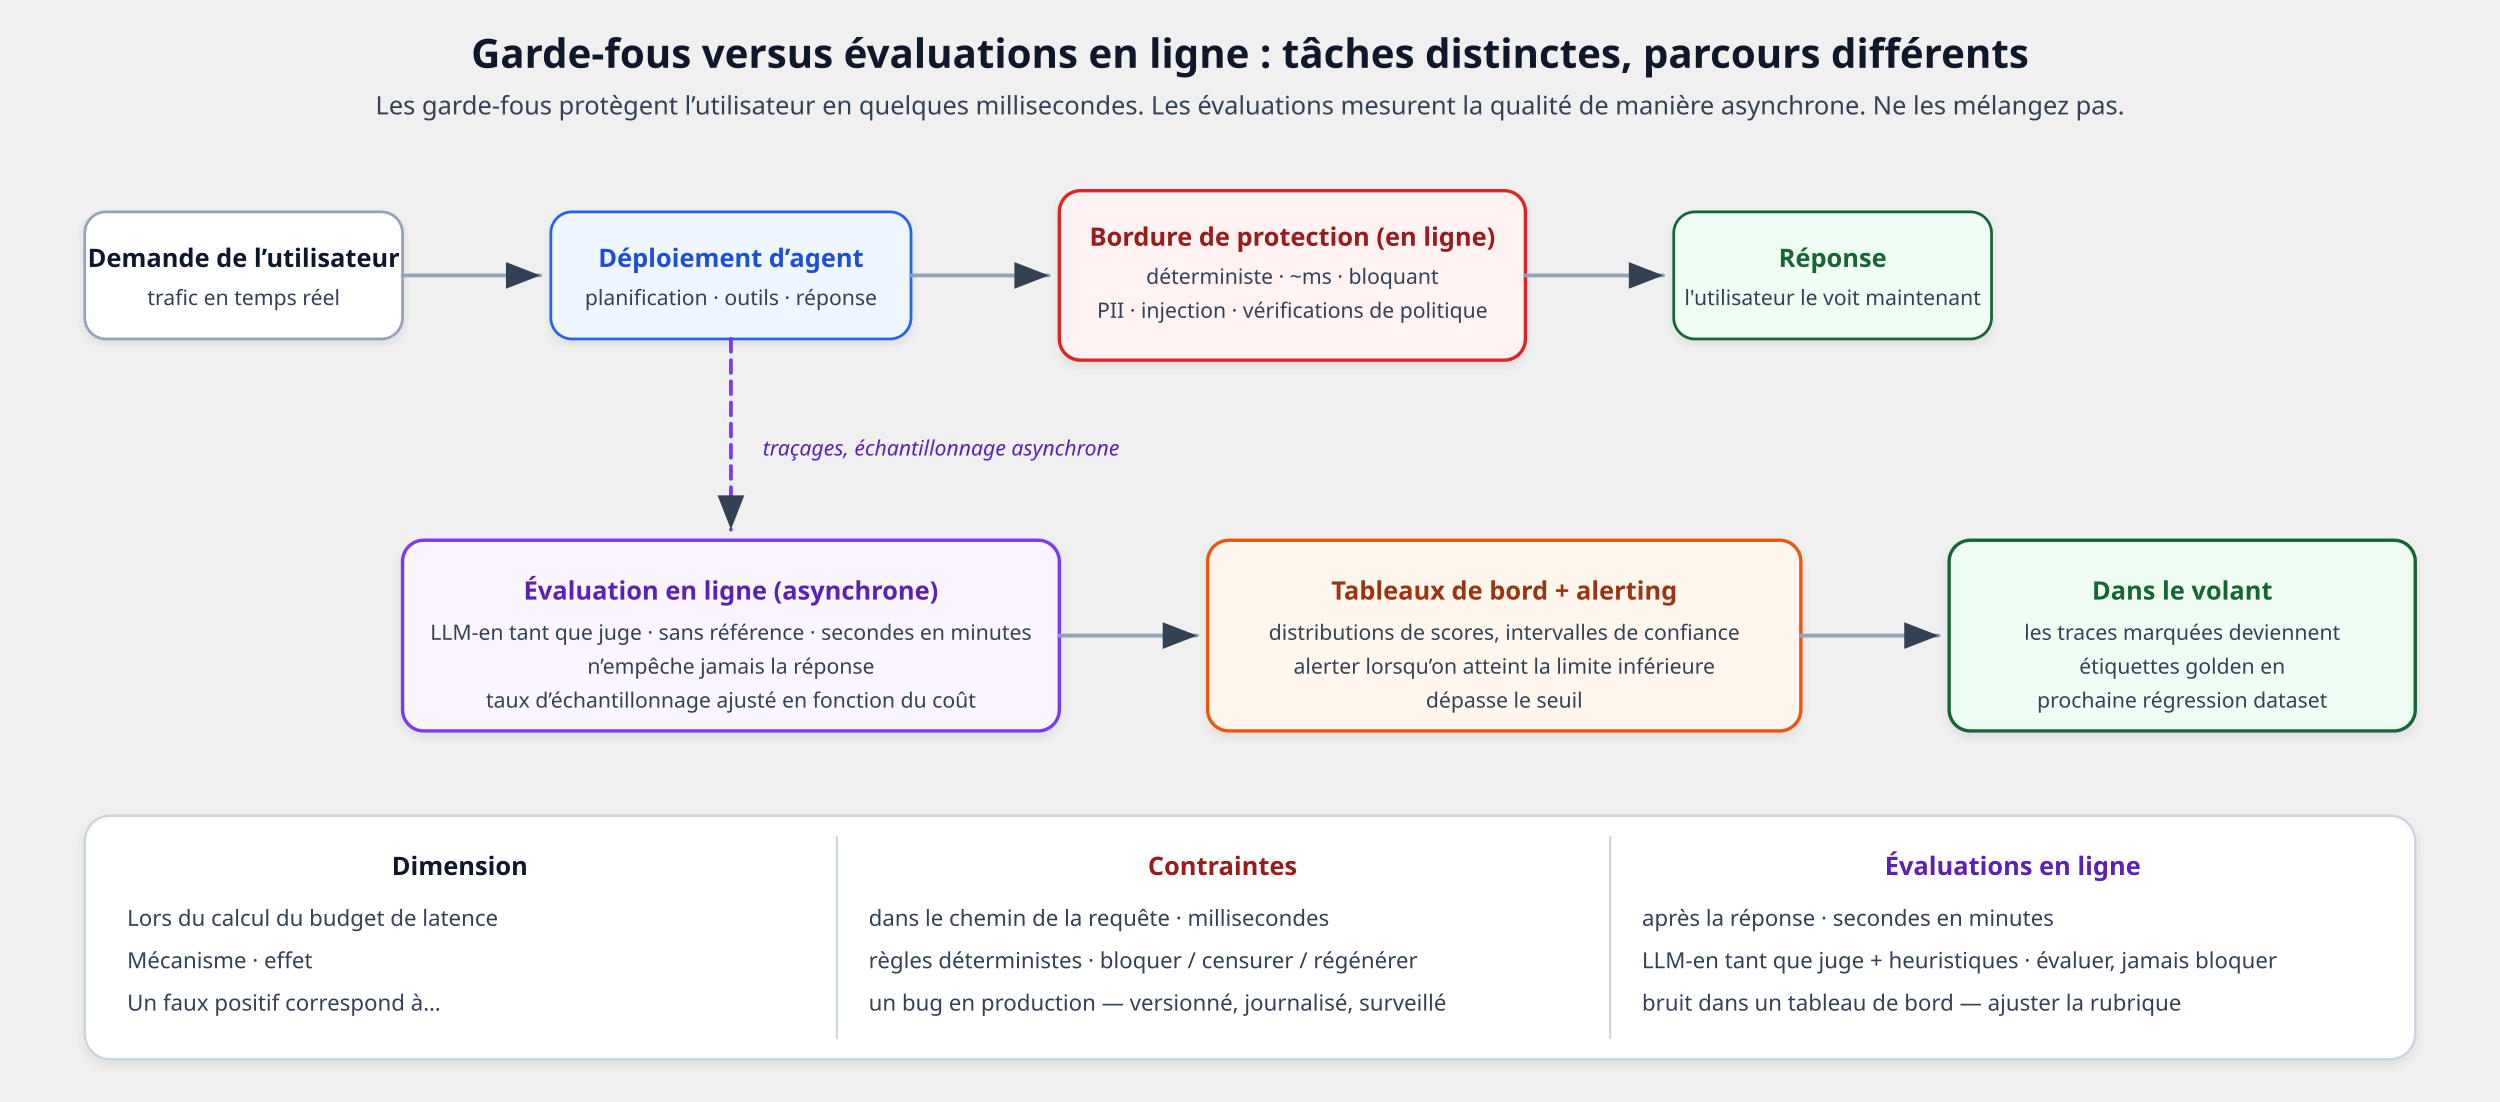
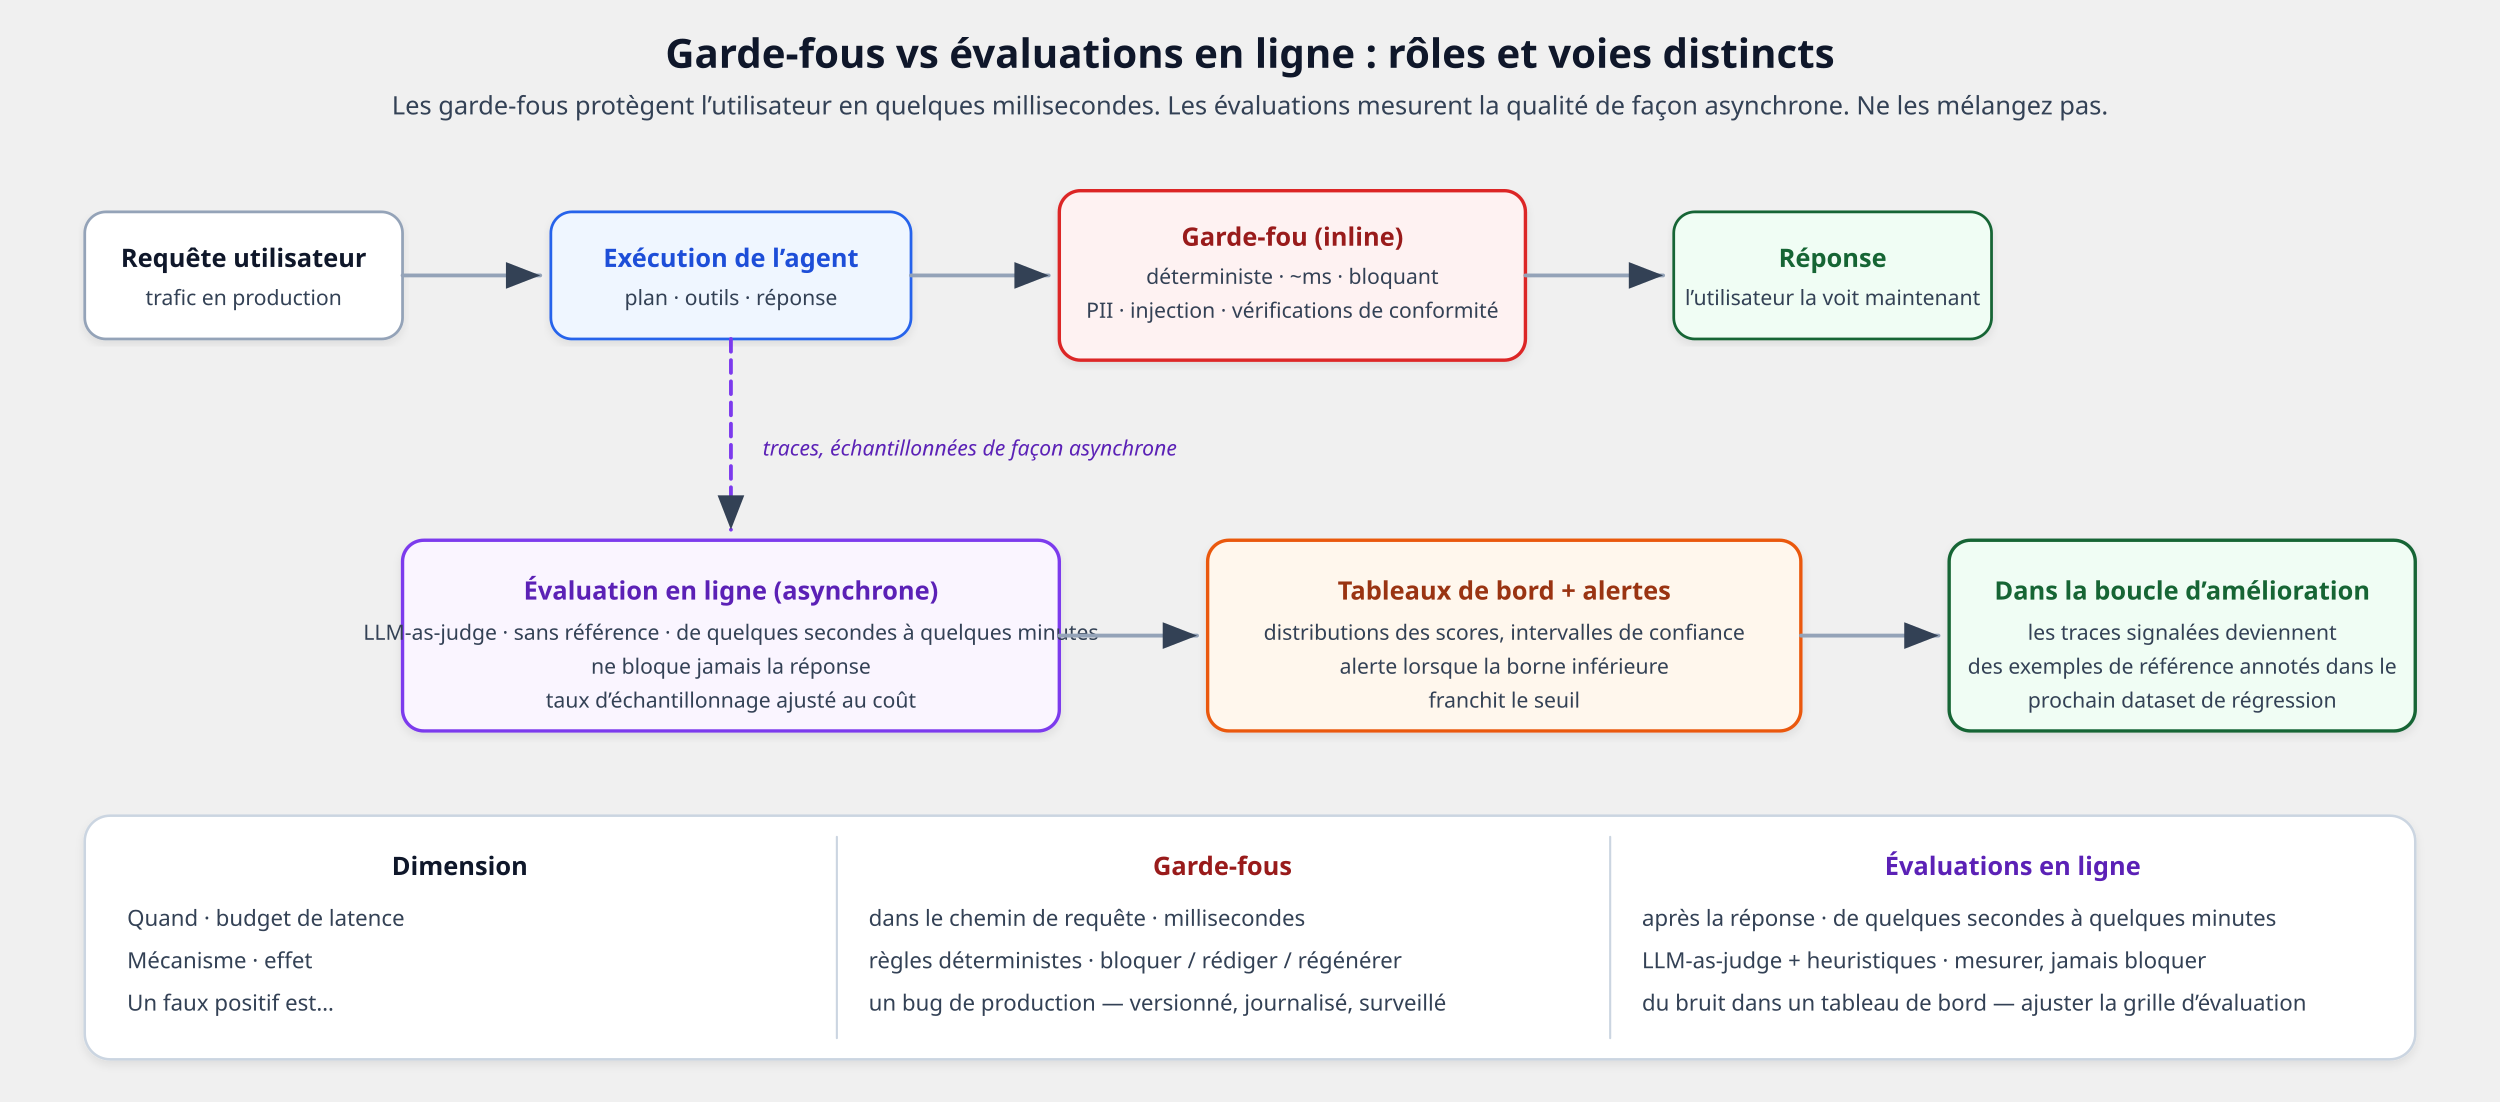
<svg xmlns="http://www.w3.org/2000/svg" viewBox="0 0 1180 520" font-family="'Segoe UI', system-ui, -apple-system, sans-serif" role="img" aria-label="Guardrails versus online evals" data-visual-system="evidence-plate-v1" preserveAspectRatio="xMidYMid meet" shape-rendering="geometricPrecision" text-rendering="geometricPrecision">
  <defs>
    <marker id="arrG" markerWidth="9" markerHeight="7" refX="9" refY="3.5" orient="auto">
      <path d="M0,0 L9,3.5 L0,7 Z" fill="#334155" />
    </marker>
    <filter id="shadowG" x="-2%" y="-2%" width="104%" height="108%">
      <feDropShadow dx="0" dy="2" stdDeviation="2" flood-opacity="0.08" />
    </filter>
  </defs>
  <style data-visual-system="evidence-plate-v1">
    * { animation: none !important; }
    .anim-box, .bar, .bar-text, .seq-item, .t-box, .flow { opacity: 1 !important; transform: none !important; }
    path, line, polyline { stroke-linecap: round; stroke-linejoin: round; }
  </style>
-   <text y="32" text-anchor="middle" font-size="19" font-weight="700" fill="#0f172a" x="590">Garde-fous versus évaluations en ligne : tâches distinctes, parcours différents</text>
-   <text y="54" text-anchor="middle" font-size="12" fill="#334155" x="590">Les garde-fous protègent l’utilisateur en quelques millisecondes. Les évaluations mesurent la qualité de manière asynchrone. Ne les mélangez pas.</text>
+   <text y="32" text-anchor="middle" font-size="19" font-weight="700" fill="#0f172a" x="590">Garde-fous vs évaluations en ligne : rôles et voies distincts</text>
+   <text y="54" text-anchor="middle" font-size="12" fill="#334155" x="590">Les garde-fous protègent l’utilisateur en quelques millisecondes. Les évaluations mesurent la qualité de façon asynchrone. Ne les mélangez pas.</text>
  <rect x="40" y="100" width="150" height="60" rx="10" fill="#ffffff" stroke="#94a3b8" stroke-width="1.3" filter="url(#shadowG)" />
-   <text y="126" text-anchor="middle" font-size="12" font-weight="700" fill="#0f172a" x="115">Demande de l’utilisateur</text>
-   <text y="144" text-anchor="middle" font-size="10" fill="#334155" x="115">trafic en temps réel</text>
+   <text y="126" text-anchor="middle" font-size="12" font-weight="700" fill="#0f172a" x="115">Requête utilisateur</text>
+   <text y="144" text-anchor="middle" font-size="10" fill="#334155" x="115">trafic en production</text>
  <line x1="190" y1="130" x2="255" y2="130" stroke="#94a3b8" stroke-width="1.8" marker-end="url(#arrG)" />
  <rect x="260" y="100" width="170" height="60" rx="10" fill="#eff6ff" stroke="#2563eb" stroke-width="1.3" filter="url(#shadowG)" />
-   <text y="126" text-anchor="middle" font-size="12" font-weight="700" fill="#1d4ed8" x="345">Déploiement d’agent</text>
-   <text y="144" text-anchor="middle" font-size="10" fill="#334155" x="345">planification · outils · réponse</text>
+   <text y="126" text-anchor="middle" font-size="12" font-weight="700" fill="#1d4ed8" x="345">Exécution de l’agent</text>
+   <text y="144" text-anchor="middle" font-size="10" fill="#334155" x="345">plan · outils · réponse</text>
  <line x1="430" y1="130" x2="495" y2="130" stroke="#94a3b8" stroke-width="1.8" marker-end="url(#arrG)" />
  <rect x="500" y="90" width="220" height="80" rx="10" fill="#fef2f2" stroke="#dc2626" stroke-width="1.6" filter="url(#shadowG)" />
-   <text y="116" text-anchor="middle" font-size="12" font-weight="700" fill="#991b1b" x="610">Bordure de protection (en ligne)</text>
+   <text y="116" text-anchor="middle" font-size="12" font-weight="700" fill="#991b1b" x="610">Garde-fou (inline)</text>
  <text y="134" text-anchor="middle" font-size="10" fill="#334155" x="610">déterministe · ~ms · bloquant</text>
-   <text y="150" text-anchor="middle" font-size="10" fill="#334155" x="610">PII · injection · vérifications de politique</text>
+   <text y="150" text-anchor="middle" font-size="10" fill="#334155" x="610">PII · injection · vérifications de conformité</text>
  <line x1="720" y1="130" x2="785" y2="130" stroke="#94a3b8" stroke-width="1.8" marker-end="url(#arrG)" />
  <rect x="790" y="100" width="150" height="60" rx="10" fill="#f0fdf4" stroke="#166534" stroke-width="1.3" filter="url(#shadowG)" />
  <text y="126" text-anchor="middle" font-size="12" font-weight="700" fill="#166534" x="865">Réponse</text>
-   <text y="144" text-anchor="middle" font-size="10" fill="#334155" x="865">l'utilisateur le voit maintenant</text>
+   <text y="144" text-anchor="middle" font-size="10" fill="#334155" x="865">l’utilisateur la voit maintenant</text>
  <path d="M 345 160 L 345 250" fill="none" stroke="#7c3aed" stroke-width="1.8" stroke-dasharray="6,4" marker-end="url(#arrG)" />
-   <text y="215" font-size="10" font-style="italic" fill="#5b21b6" x="360">traçages, échantillonnage asynchrone</text>
+   <text y="215" font-size="10" font-style="italic" fill="#5b21b6" x="360">traces, échantillonnées de façon asynchrone</text>
  <rect x="190" y="255" width="310" height="90" rx="10" fill="#faf5ff" stroke="#7c3aed" stroke-width="1.6" filter="url(#shadowG)" />
  <text y="283" text-anchor="middle" font-size="12" font-weight="700" fill="#5b21b6" x="345">Évaluation en ligne (asynchrone)</text>
-   <text y="302" text-anchor="middle" font-size="10" fill="#334155" x="345">LLM-en tant que juge · sans référence · secondes en minutes</text>
-   <text y="318" text-anchor="middle" font-size="10" fill="#334155" x="345">n’empêche jamais la réponse</text>
-   <text y="334" text-anchor="middle" font-size="10" fill="#334155" x="345">taux d’échantillonnage ajusté en fonction du coût</text>
+   <text y="302" text-anchor="middle" font-size="10" fill="#334155" x="345">LLM-as-judge · sans référence · de quelques secondes à quelques minutes</text>
+   <text y="318" text-anchor="middle" font-size="10" fill="#334155" x="345">ne bloque jamais la réponse</text>
+   <text y="334" text-anchor="middle" font-size="10" fill="#334155" x="345">taux d’échantillonnage ajusté au coût</text>
  <line x1="500" y1="300" x2="565" y2="300" stroke="#94a3b8" stroke-width="1.8" marker-end="url(#arrG)" />
  <rect x="570" y="255" width="280" height="90" rx="10" fill="#fff7ed" stroke="#ea580c" stroke-width="1.6" filter="url(#shadowG)" />
-   <text y="283" text-anchor="middle" font-size="12" font-weight="700" fill="#9a3412" x="710">Tableaux de bord + alerting</text>
-   <text y="302" text-anchor="middle" font-size="10" fill="#334155" x="710">distributions de scores, intervalles de confiance</text>
-   <text y="318" text-anchor="middle" font-size="10" fill="#334155" x="710">alerter lorsqu’on atteint la limite inférieure</text>
-   <text y="334" text-anchor="middle" font-size="10" fill="#334155" x="710">dépasse le seuil</text>
+   <text y="283" text-anchor="middle" font-size="12" font-weight="700" fill="#9a3412" x="710">Tableaux de bord + alertes</text>
+   <text y="302" text-anchor="middle" font-size="10" fill="#334155" x="710">distributions des scores, intervalles de confiance</text>
+   <text y="318" text-anchor="middle" font-size="10" fill="#334155" x="710">alerte lorsque la borne inférieure</text>
+   <text y="334" text-anchor="middle" font-size="10" fill="#334155" x="710">franchit le seuil</text>
  <line x1="850" y1="300" x2="915" y2="300" stroke="#94a3b8" stroke-width="1.8" marker-end="url(#arrG)" />
  <rect x="920" y="255" width="220" height="90" rx="10" fill="#f0fdf4" stroke="#166534" stroke-width="1.6" filter="url(#shadowG)" />
-   <text y="283" text-anchor="middle" font-size="12" font-weight="700" fill="#166534" x="1030">Dans le volant</text>
-   <text y="302" text-anchor="middle" font-size="10" fill="#334155" x="1030">les traces marquées deviennent</text>
-   <text y="318" text-anchor="middle" font-size="10" fill="#334155" x="1030">étiquettes golden en</text>
-   <text y="334" text-anchor="middle" font-size="10" fill="#334155" x="1030">prochaine régression dataset</text>
+   <text y="283" text-anchor="middle" font-size="12" font-weight="700" fill="#166534" x="1030">Dans la boucle d’amélioration</text>
+   <text y="302" text-anchor="middle" font-size="10" fill="#334155" x="1030">les traces signalées deviennent</text>
+   <text y="318" text-anchor="middle" font-size="10" fill="#334155" x="1030">des exemples de référence annotés dans le</text>
+   <text y="334" text-anchor="middle" font-size="10" fill="#334155" x="1030">prochain dataset de régression</text>
  <rect x="40" y="385" width="1100" height="115" rx="12" fill="#ffffff" stroke="#cbd5e1" stroke-width="1.2" filter="url(#shadowG)" />
  <line x1="395" y1="395" x2="395" y2="490" stroke="#cbd5e1" stroke-width="1" />
  <line x1="760" y1="395" x2="760" y2="490" stroke="#cbd5e1" stroke-width="1" />
  <text y="413" text-anchor="middle" font-size="12" font-weight="700" fill="#0f172a" x="217">Dimension</text>
-   <text y="413" text-anchor="middle" font-size="12" font-weight="700" fill="#991b1b" x="577">Contraintes</text>
+   <text y="413" text-anchor="middle" font-size="12" font-weight="700" fill="#991b1b" x="577">Garde-fous</text>
  <text y="413" text-anchor="middle" font-size="12" font-weight="700" fill="#5b21b6" x="950">Évaluations en ligne</text>
-   <text y="437" font-size="10.5" fill="#334155" x="60">Lors du calcul du budget de latence</text>
-   <text y="437" font-size="10.5" fill="#334155" x="410">dans le chemin de la requête · millisecondes</text>
-   <text y="437" font-size="10.5" fill="#334155" x="775">après la réponse · secondes en minutes</text>
+   <text y="437" font-size="10.5" fill="#334155" x="60">Quand · budget de latence</text>
+   <text y="437" font-size="10.5" fill="#334155" x="410">dans le chemin de requête · millisecondes</text>
+   <text y="437" font-size="10.5" fill="#334155" x="775">après la réponse · de quelques secondes à quelques minutes</text>
  <text y="457" font-size="10.5" fill="#334155" x="60">Mécanisme · effet</text>
-   <text y="457" font-size="10.5" fill="#334155" x="410">règles déterministes · bloquer / censurer / régénérer</text>
-   <text y="457" font-size="10.5" fill="#334155" x="775">LLM-en tant que juge + heuristiques · évaluer, jamais bloquer</text>
-   <text y="477" font-size="10.5" fill="#334155" x="60">Un faux positif correspond à…</text>
-   <text y="477" font-size="10.5" fill="#334155" x="410">un bug en production — versionné, journalisé, surveillé</text>
-   <text y="477" font-size="10.5" fill="#334155" x="775">bruit dans un tableau de bord — ajuster la rubrique</text>
+   <text y="457" font-size="10.5" fill="#334155" x="410">règles déterministes · bloquer / rédiger / régénérer</text>
+   <text y="457" font-size="10.5" fill="#334155" x="775">LLM-as-judge + heuristiques · mesurer, jamais bloquer</text>
+   <text y="477" font-size="10.5" fill="#334155" x="60">Un faux positif est…</text>
+   <text y="477" font-size="10.5" fill="#334155" x="410">un bug de production — versionné, journalisé, surveillé</text>
+   <text y="477" font-size="10.5" fill="#334155" x="775">du bruit dans un tableau de bord — ajuster la grille d’évaluation</text>
</svg>
